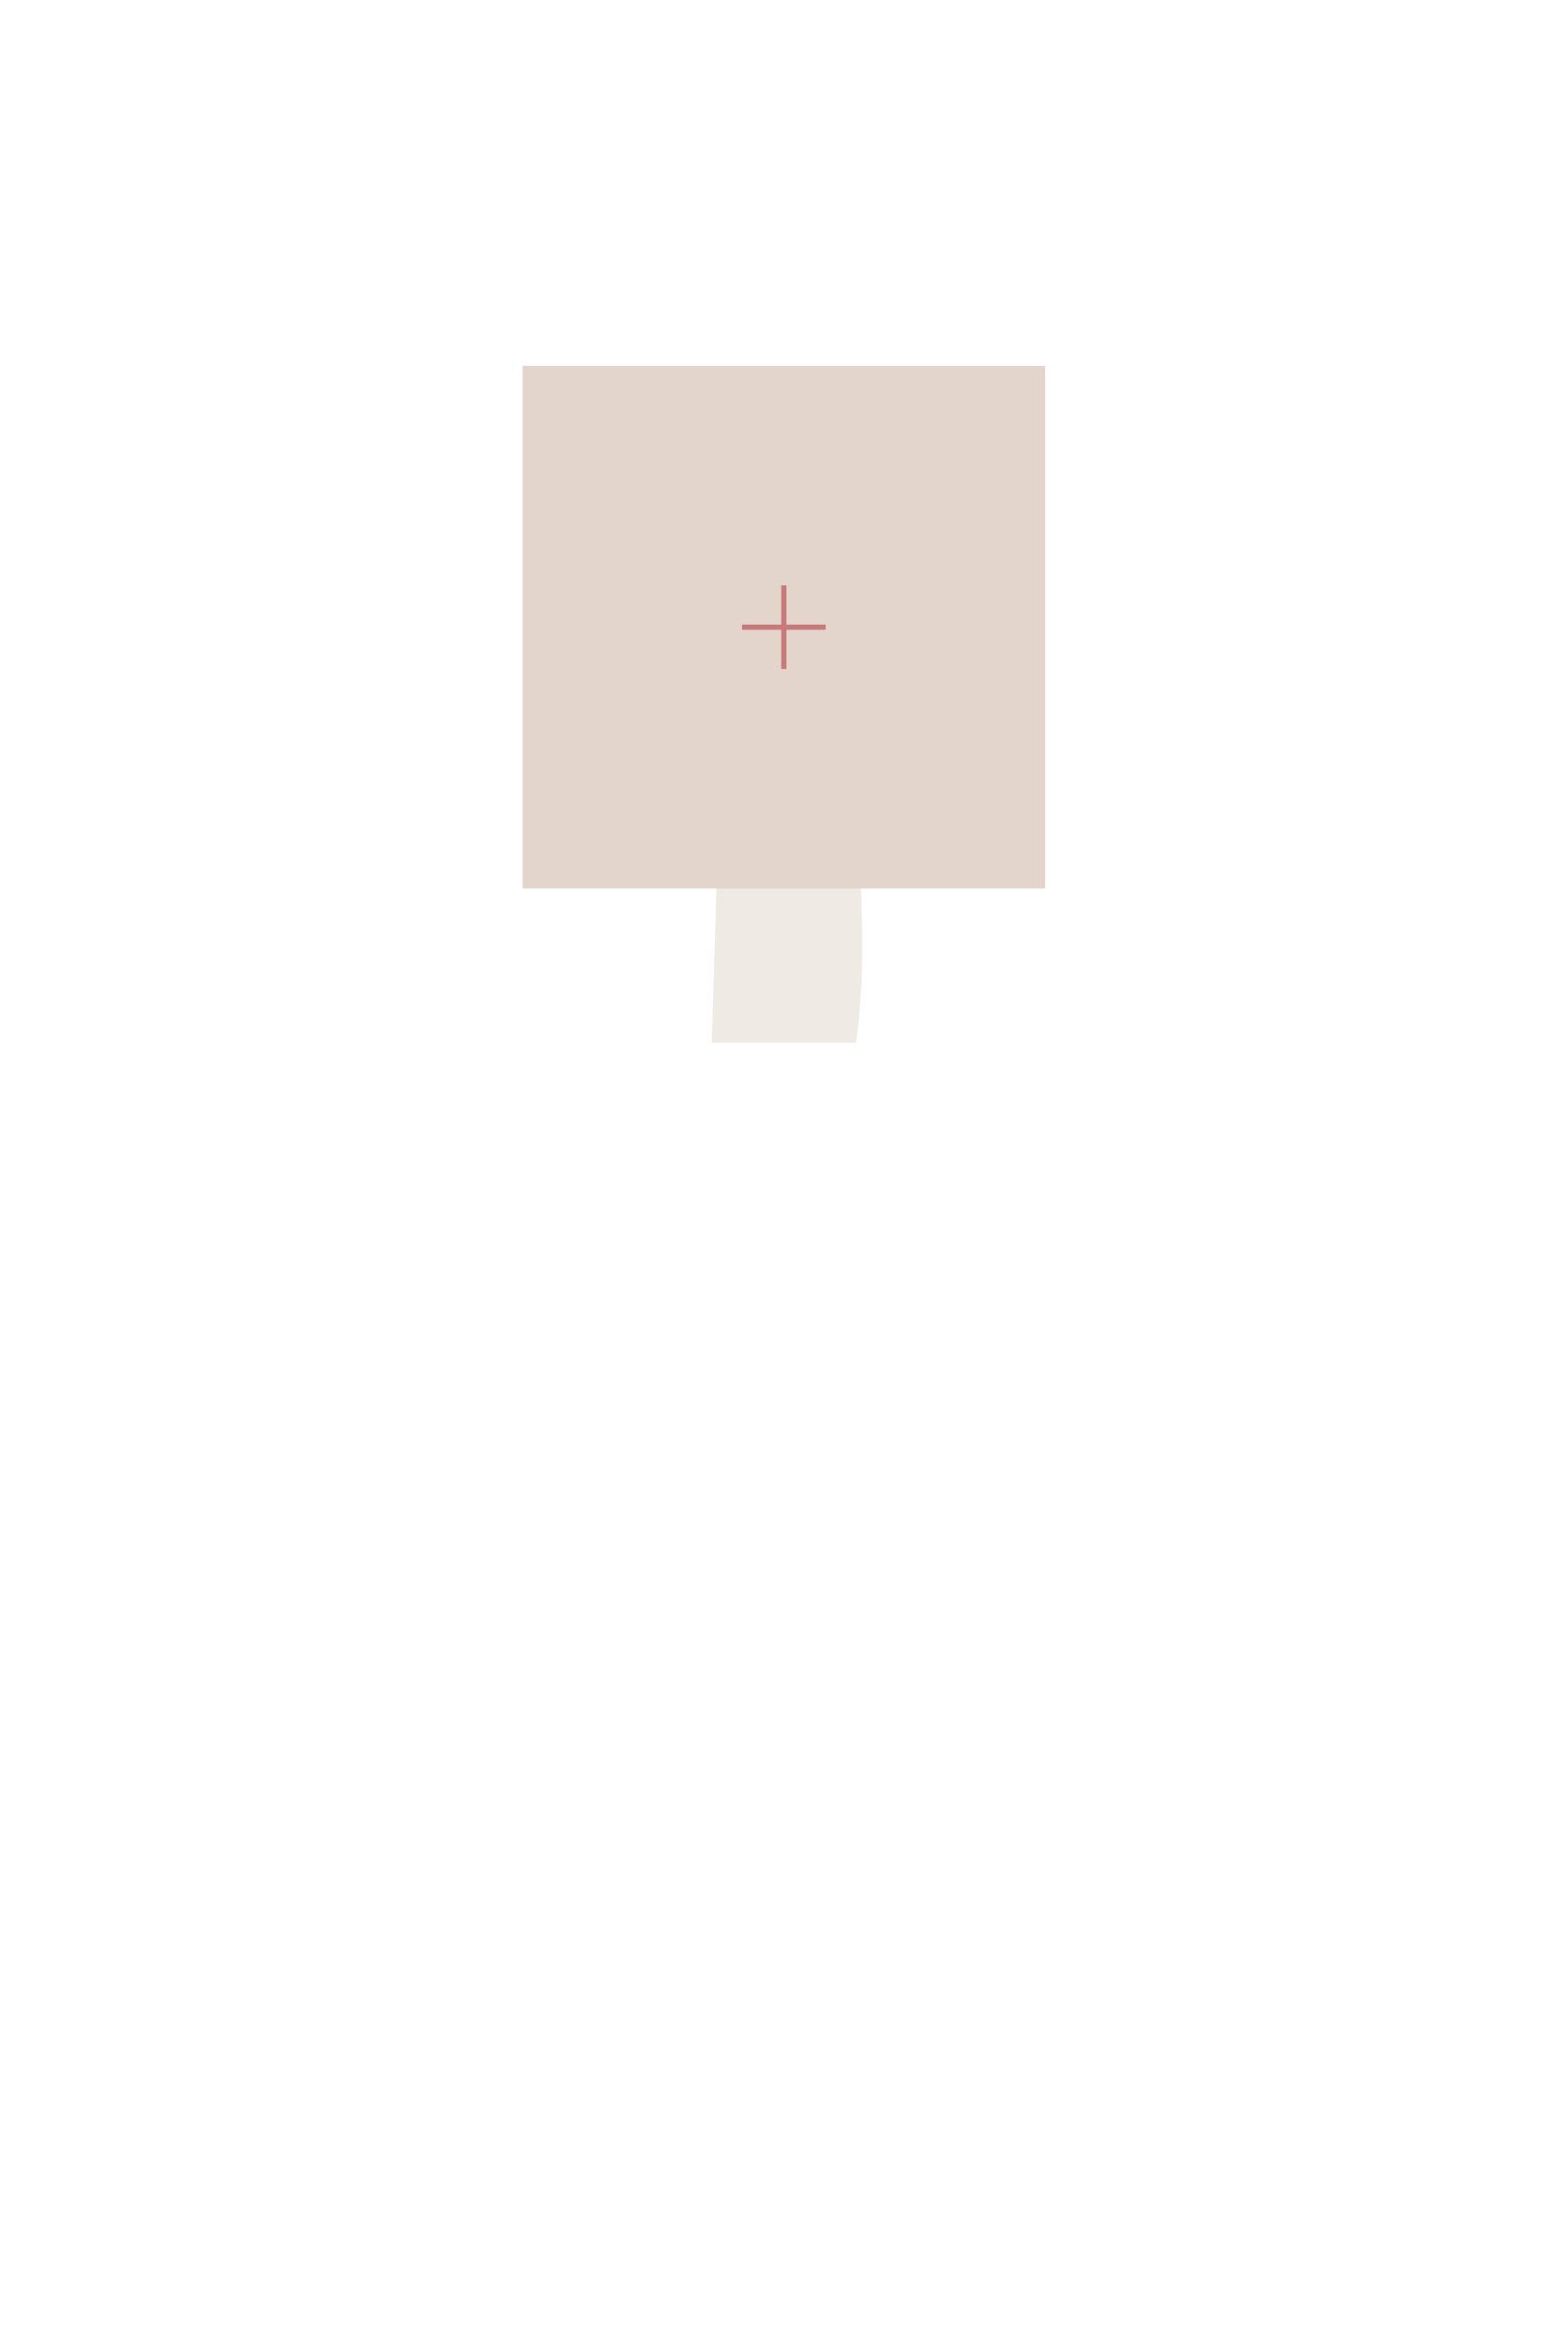
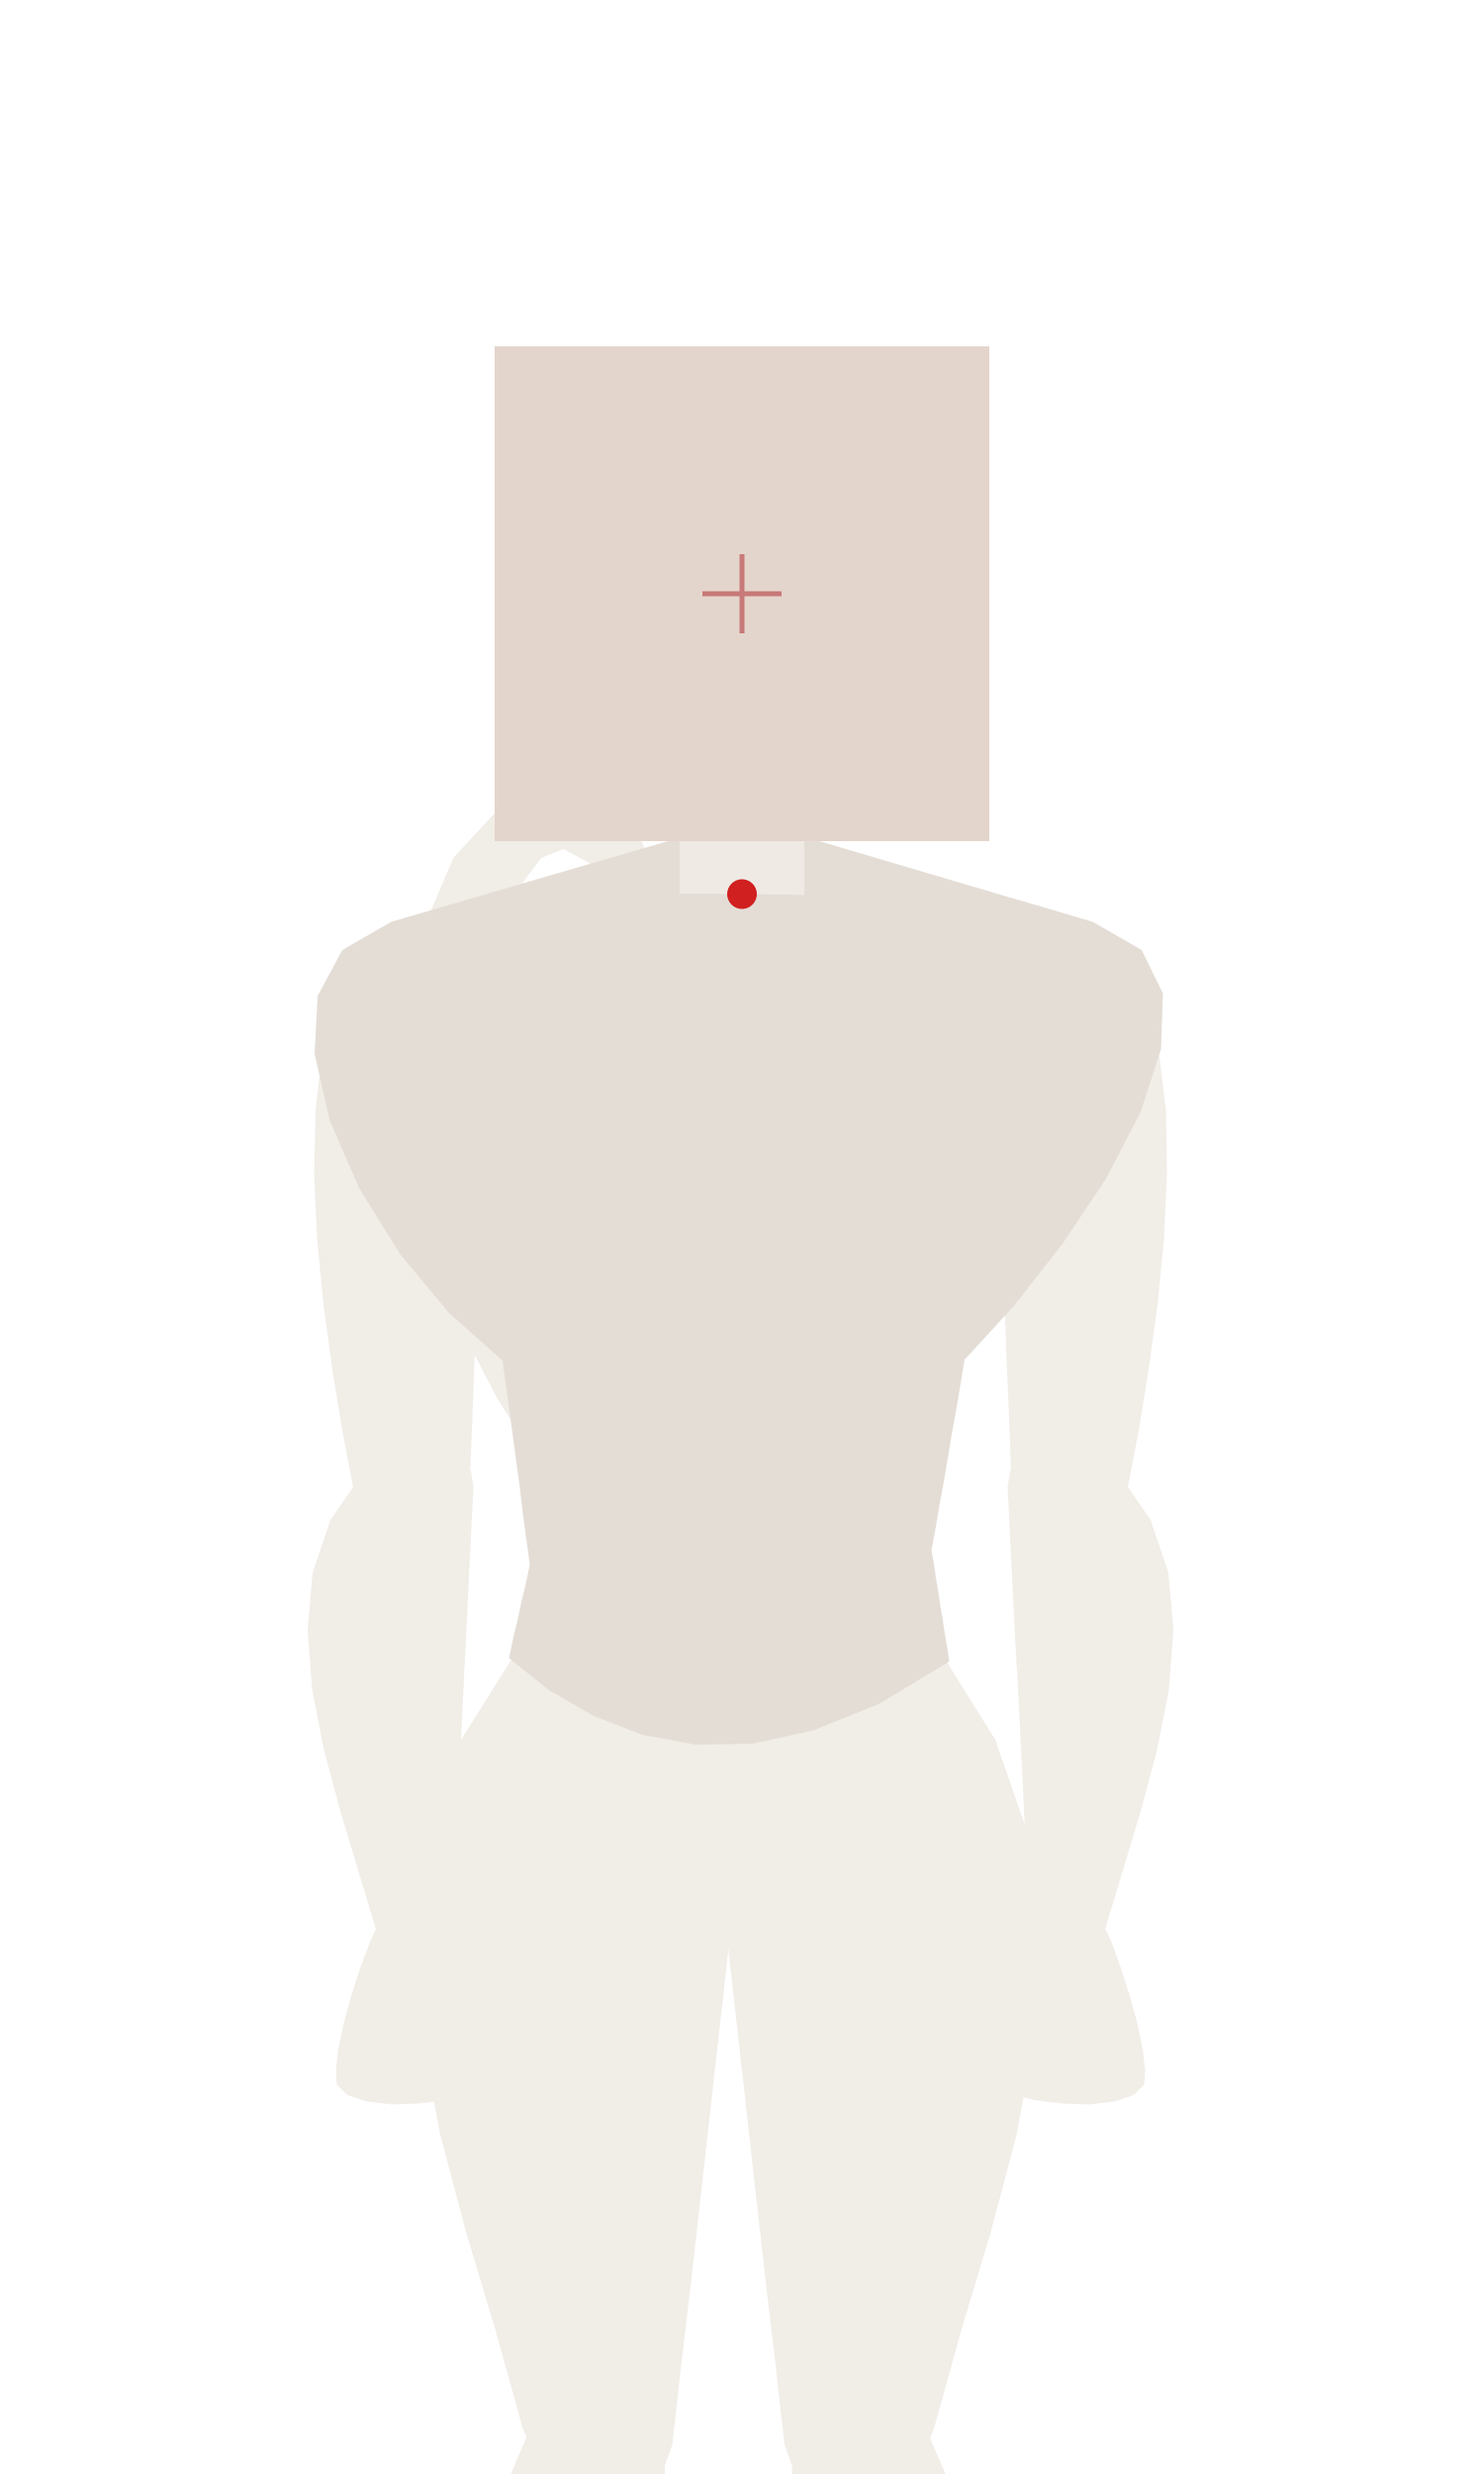
- <svg xmlns="http://www.w3.org/2000/svg" width="600" height="900" viewBox="-1.5 -1.2 3 4.5">
+ <svg xmlns="http://www.w3.org/2000/svg" width="600" height="1000" viewBox="-1.5 -1.2 3 5">
  <g id="guide" opacity="0.7">
-     <path d="M-0.138 0.795L-0.12 0.21L0.12 0.21L0.128 0.269L0.134 0.327L0.14 0.382L0.144 0.436L0.147 0.488L0.149 0.537L0.15 0.585L0.15 0.631L0.149 0.675L0.146 0.717L0.143 0.757L0.138 0.795Z" fill="#e8e1d9" />
+     <path d="M0.094 2.027L0.078 2.087L0.034 2.131L-0.026 2.147L-0.086 2.131L-0.13 2.087L-0.146 2.027L-0.13 1.967L-0.086 1.923L-0.026 1.907L0.034 1.923L0.078 1.967Z" fill="#ebe5dd" />
+     <path d="M0.06 1.943L-0.023 1.865L-0.104 1.785L-0.182 1.703L-0.256 1.616L-0.326 1.52L-0.39 1.414L-0.444 1.294L-0.487 1.16L-0.514 1.015L-0.519 0.865L-0.501 0.722L-0.459 0.605L-0.406 0.534L-0.361 0.516L-0.309 0.544L-0.253 0.654L-0.154 0.607L-0.218 0.468L-0.342 0.391L-0.481 0.423L-0.583 0.533L-0.647 0.683L-0.678 0.854L-0.68 1.029L-0.658 1.198L-0.617 1.354L-0.562 1.497L-0.496 1.624L-0.424 1.738L-0.347 1.842L-0.269 1.937L-0.19 2.026L-0.112 2.111Z" fill="#ebe5dd" />
+     <path d="M-0.148 0.631L-0.156 0.658L-0.176 0.678L-0.203 0.686L-0.231 0.678L-0.251 0.658L-0.258 0.631L-0.251 0.603L-0.231 0.583L-0.203 0.576L-0.176 0.583L-0.156 0.603Z" fill="#ebe5dd" />
+     <path d="M-0.787 1.801L-0.768 1.853L-0.738 1.892L-0.7 1.916L-0.66 1.926L-0.62 1.92L-0.586 1.898L-0.562 1.86L-0.551 1.805L-0.545 1.665L-0.54 1.525L-0.535 1.385L-0.529 1.245L-0.524 1.104L-0.519 0.964L-0.513 0.824L-0.508 0.684L-0.571 0.677L-0.626 0.678L-0.674 0.686L-0.716 0.703L-0.751 0.726L-0.78 0.755L-0.804 0.79L-0.822 0.831L-0.849 0.929L-0.862 1.044L-0.865 1.17L-0.859 1.303L-0.846 1.437L-0.828 1.568L-0.808 1.691Z" fill="#ebe5dd" />
+     <path d="M-0.765 1.775L-0.832 1.872L-0.868 1.979L-0.878 2.094L-0.869 2.214L-0.845 2.337L-0.812 2.46L-0.776 2.58L-0.741 2.696L-0.727 2.724L-0.706 2.74L-0.681 2.743L-0.654 2.735L-0.629 2.718L-0.607 2.692L-0.591 2.659L-0.584 2.62L-0.579 2.518L-0.573 2.416L-0.568 2.314L-0.563 2.212L-0.558 2.11L-0.553 2.008L-0.548 1.907L-0.543 1.805L-0.548 1.773L-0.564 1.748L-0.589 1.73L-0.621 1.721L-0.657 1.72L-0.695 1.728L-0.732 1.746Z" fill="#ebe5dd" />
+     <path d="M-0.72 2.667L-0.735 2.687L-0.752 2.725L-0.771 2.775L-0.789 2.831L-0.805 2.888L-0.816 2.942L-0.821 2.985L-0.819 3.013L-0.798 3.034L-0.759 3.047L-0.708 3.053L-0.651 3.051L-0.595 3.044L-0.545 3.03L-0.509 3.01L-0.491 2.985L-0.493 2.963L-0.5 2.925L-0.512 2.876L-0.527 2.822L-0.545 2.768L-0.562 2.72L-0.578 2.683L-0.592 2.662L-0.62 2.639L-0.643 2.627L-0.661 2.624L-0.676 2.627L-0.688 2.635L-0.699 2.646L-0.709 2.657Z" fill="#ebe5dd" />
+     <path d="M-0.431 3.715L-0.513 3.907L-0.554 4.093L-0.562 4.274L-0.544 4.45L-0.508 4.624L-0.461 4.795L-0.411 4.965L-0.364 5.135L-0.346 5.178L-0.318 5.202L-0.286 5.211L-0.251 5.208L-0.218 5.196L-0.19 5.176L-0.171 5.152L-0.164 5.127L-0.163 4.954L-0.162 4.781L-0.161 4.608L-0.16 4.435L-0.159 4.262L-0.158 4.089L-0.157 3.916L-0.156 3.743L-0.165 3.698L-0.191 3.665L-0.228 3.645L-0.272 3.638L-0.319 3.641L-0.364 3.655L-0.403 3.68Z" fill="#ebe5dd" />
+     <path d="M-0.326 5.147L-0.344 5.169L-0.364 5.191L-0.388 5.213L-0.415 5.234L-0.446 5.257L-0.481 5.281L-0.52 5.307L-0.563 5.336L-0.586 5.336L-0.607 5.339L-0.626 5.344L-0.641 5.353L-0.652 5.366L-0.658 5.384L-0.659 5.406L-0.654 5.434L-0.59 5.435L-0.527 5.437L-0.463 5.438L-0.399 5.44L-0.336 5.441L-0.272 5.442L-0.208 5.444L-0.144 5.445L-0.15 5.414L-0.155 5.382L-0.161 5.351L-0.166 5.32L-0.171 5.288L-0.177 5.257L-0.182 5.226L-0.188 5.194L-0.205 5.189L-0.222 5.183L-0.24 5.177L-0.257 5.171L-0.274 5.165L-0.292 5.159L-0.309 5.153Z" fill="#ebe5dd" />
+     <path d="M-0.444 2.119L-0.568 2.316L-0.636 2.515L-0.659 2.715L-0.647 2.915L-0.61 3.115L-0.557 3.314L-0.498 3.51L-0.444 3.705L-0.414 3.781L-0.372 3.828L-0.324 3.851L-0.274 3.854L-0.226 3.84L-0.185 3.814L-0.155 3.78L-0.141 3.741L-0.122 3.572L-0.102 3.403L-0.083 3.234L-0.064 3.065L-0.045 2.896L-0.026 2.727L-0.007 2.558L0.013 2.389L-0.023 2.304L-0.066 2.241L-0.116 2.196L-0.172 2.166L-0.234 2.146L-0.301 2.135L-0.371 2.127Z" fill="#ebe5dd" />
+     <path d="M0.375 3.715L0.457 3.907L0.499 4.093L0.507 4.274L0.489 4.45L0.453 4.624L0.406 4.795L0.355 4.965L0.309 5.135L0.291 5.178L0.263 5.202L0.231 5.211L0.196 5.208L0.163 5.196L0.135 5.176L0.116 5.152L0.108 5.127L0.108 4.954L0.107 4.781L0.106 4.608L0.105 4.435L0.104 4.262L0.103 4.089L0.102 3.916L0.101 3.743L0.11 3.698L0.135 3.665L0.173 3.645L0.217 3.638L0.264 3.641L0.309 3.655L0.348 3.68Z" fill="#ebe5dd" />
+     <path d="M0.271 5.147L0.288 5.169L0.309 5.191L0.333 5.213L0.36 5.234L0.391 5.257L0.426 5.281L0.465 5.307L0.508 5.336L0.531 5.336L0.552 5.339L0.571 5.344L0.586 5.353L0.597 5.366L0.603 5.384L0.604 5.406L0.599 5.434L0.535 5.435L0.471 5.437L0.408 5.438L0.344 5.44L0.28 5.441L0.217 5.442L0.153 5.444L0.089 5.445L0.095 5.414L0.1 5.382L0.105 5.351L0.111 5.32L0.116 5.288L0.122 5.257L0.127 5.226L0.132 5.194L0.15 5.189L0.167 5.183L0.185 5.177L0.202 5.171L0.219 5.165L0.237 5.159L0.254 5.153Z" fill="#ebe5dd" />
+     <path d="M0.389 2.119L0.512 2.316L0.581 2.515L0.604 2.715L0.592 2.915L0.555 3.115L0.502 3.314L0.443 3.51L0.389 3.705L0.359 3.781L0.317 3.828L0.269 3.851L0.218 3.854L0.17 3.84L0.129 3.814L0.1 3.78L0.086 3.741L0.067 3.572L0.047 3.403L0.028 3.234L0.009 3.065L-0.01 2.896L-0.029 2.727L-0.049 2.558L-0.068 2.389L-0.033 2.304L0.01 2.241L0.061 2.196L0.117 2.166L0.179 2.146L0.245 2.135L0.316 2.127Z" fill="#ebe5dd" />
+     <path d="M0.781 1.801L0.762 1.853L0.732 1.892L0.694 1.916L0.654 1.926L0.614 1.92L0.58 1.898L0.556 1.86L0.545 1.805L0.54 1.665L0.534 1.525L0.529 1.385L0.524 1.245L0.518 1.104L0.513 0.964L0.507 0.824L0.502 0.684L0.565 0.677L0.62 0.678L0.669 0.686L0.71 0.703L0.745 0.726L0.774 0.755L0.798 0.79L0.816 0.831L0.843 0.929L0.857 1.044L0.859 1.17L0.853 1.303L0.84 1.437L0.822 1.568L0.802 1.691Z" fill="#ebe5dd" />
+     <path d="M0.759 1.775L0.826 1.872L0.862 1.979L0.872 2.094L0.863 2.214L0.839 2.337L0.806 2.46L0.77 2.58L0.735 2.696L0.721 2.724L0.7 2.74L0.675 2.743L0.649 2.735L0.623 2.718L0.601 2.692L0.585 2.659L0.578 2.62L0.573 2.518L0.568 2.416L0.563 2.314L0.558 2.212L0.552 2.11L0.547 2.008L0.542 1.907L0.537 1.805L0.542 1.773L0.558 1.748L0.583 1.73L0.615 1.721L0.651 1.72L0.689 1.728L0.726 1.746Z" fill="#ebe5dd" />
+     <path d="M0.714 2.667L0.729 2.687L0.747 2.725L0.765 2.775L0.783 2.831L0.799 2.888L0.81 2.942L0.815 2.985L0.813 3.013L0.792 3.034L0.753 3.047L0.702 3.053L0.645 3.051L0.589 3.044L0.539 3.03L0.503 3.01L0.485 2.985L0.487 2.963L0.494 2.925L0.506 2.876L0.522 2.822L0.539 2.768L0.556 2.72L0.573 2.683L0.586 2.662L0.615 2.639L0.637 2.627L0.655 2.624L0.67 2.627L0.682 2.635L0.693 2.646L0.703 2.657Z" fill="#ebe5dd" />
+     <path d="M0.709 0.663L0.621 0.637L0.532 0.611L0.444 0.585L0.356 0.559L0.268 0.533L0.18 0.507L0.092 0.481L0.004 0.455L-0.085 0.481L-0.174 0.507L-0.263 0.533L-0.353 0.559L-0.442 0.585L-0.531 0.611L-0.62 0.637L-0.709 0.663L-0.808 0.72L-0.858 0.813L-0.864 0.93L-0.834 1.063L-0.774 1.201L-0.691 1.335L-0.592 1.454L-0.484 1.55L-0.477 1.601L-0.47 1.653L-0.463 1.704L-0.456 1.756L-0.449 1.808L-0.443 1.859L-0.436 1.911L-0.429 1.962L-0.434 1.986L-0.439 2.009L-0.445 2.033L-0.45 2.057L-0.455 2.08L-0.461 2.104L-0.466 2.127L-0.471 2.151L-0.39 2.216L-0.3 2.268L-0.202 2.306L-0.094 2.326L0.021 2.324L0.145 2.297L0.278 2.243L0.419 2.158L0.415 2.13L0.41 2.102L0.406 2.074L0.401 2.046L0.397 2.018L0.392 1.989L0.388 1.961L0.383 1.933L0.392 1.885L0.4 1.837L0.409 1.789L0.417 1.741L0.425 1.693L0.434 1.644L0.442 1.596L0.45 1.548L0.549 1.44L0.647 1.315L0.736 1.182L0.806 1.047L0.847 0.92L0.851 0.808L0.808 0.72Z" fill="#d9cfc4" />
+     <path d="M0.126 0.609L0.126 0.558L0.126 0.508L0.126 0.458L0.126 0.408L0.126 0.358L0.126 0.308L0.126 0.258L0.126 0.208L0.095 0.208L0.063 0.209L0.032 0.209L0 0.21L-0.032 0.211L-0.063 0.211L-0.095 0.212L-0.126 0.212L-0.126 0.262L-0.126 0.311L-0.126 0.36L-0.126 0.409L-0.126 0.458L-0.126 0.507L-0.126 0.557L-0.126 0.606L-0.095 0.606L-0.063 0.606L-0.032 0.607L0 0.607L0.032 0.607L0.063 0.608L0.095 0.608Z" fill="#e8e1d9" />
    <path d="M-0.5 -0.5L0.5 -0.5L0.5 0.5L-0.5 0.5Z" fill="#d9c3b6" />
    <path d="M-0.08 0H0.08M0 -0.08V0.08" stroke="#b04040" stroke-width="0.01" fill="none" />
  </g>
+   <g id="hair-body" />
  <g id="back" />
  <g id="head" />
  <g id="mouth-1" />
  <g id="mouth-2" />
  <g id="mouth-3" />
+   <g id="anchors">
+     <circle id="nape" cx="0" cy="0.607" r="0.03" fill="#d02020" />
+   </g>
</svg>
